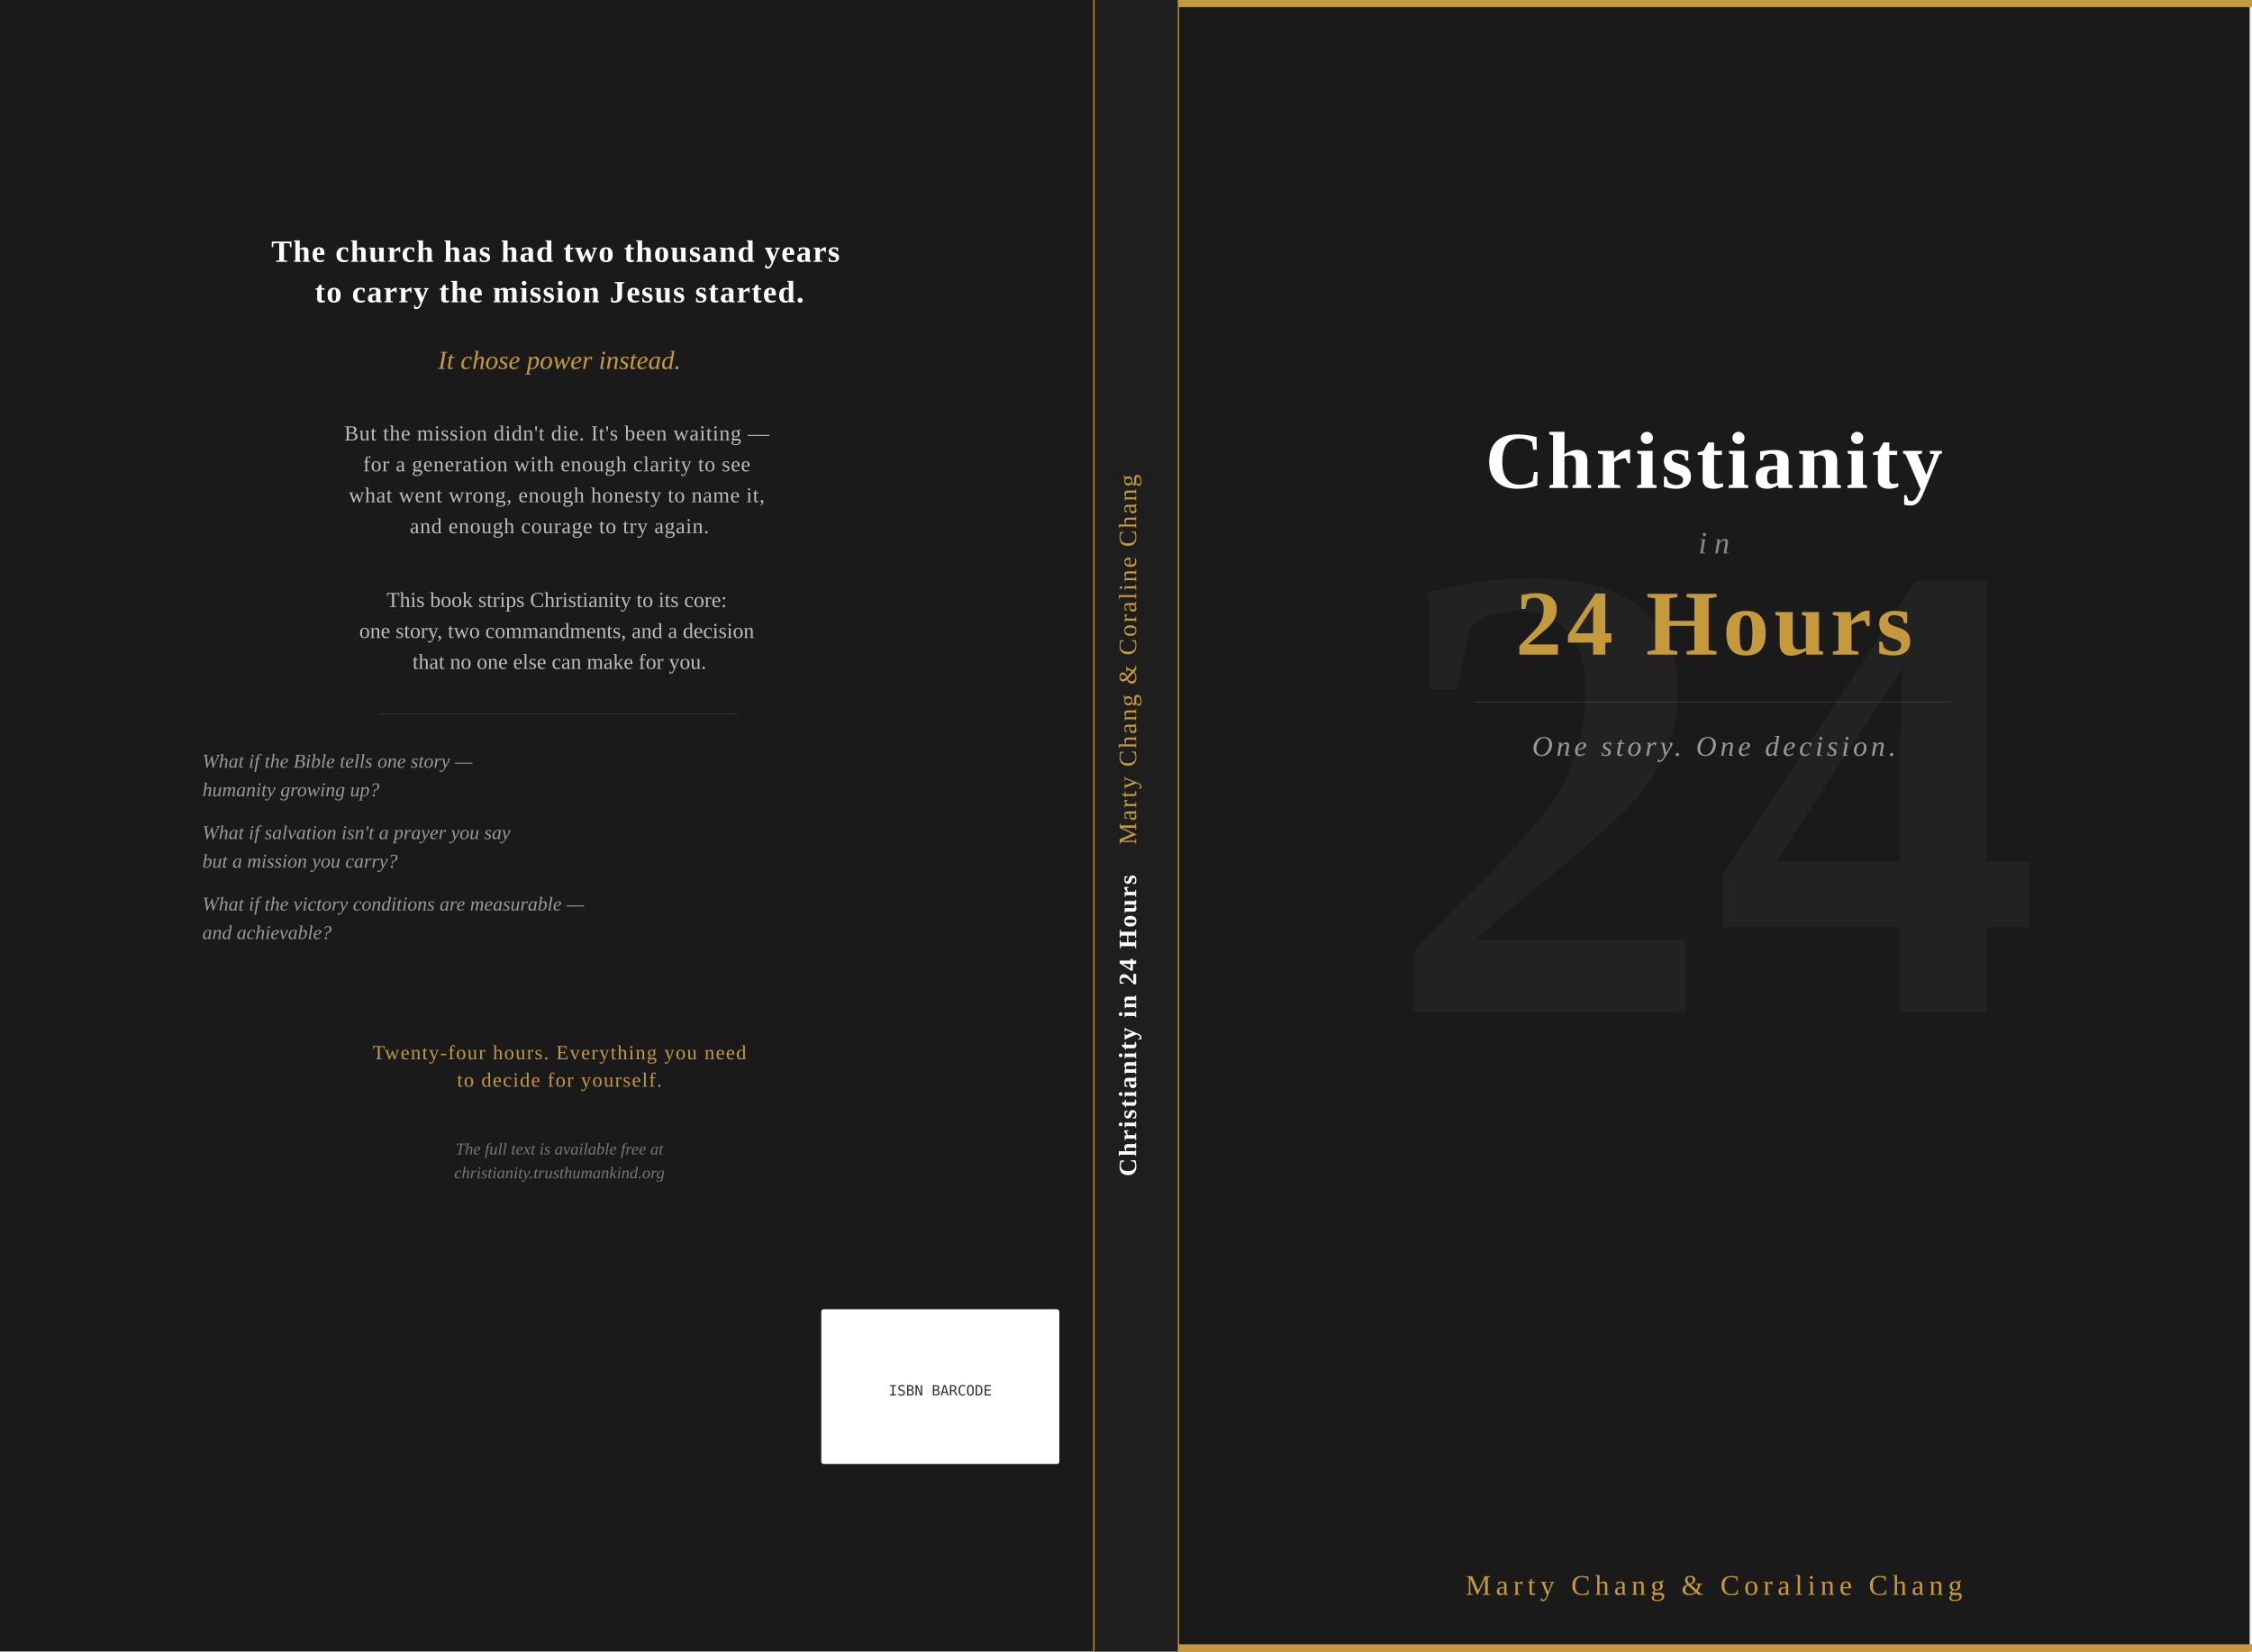
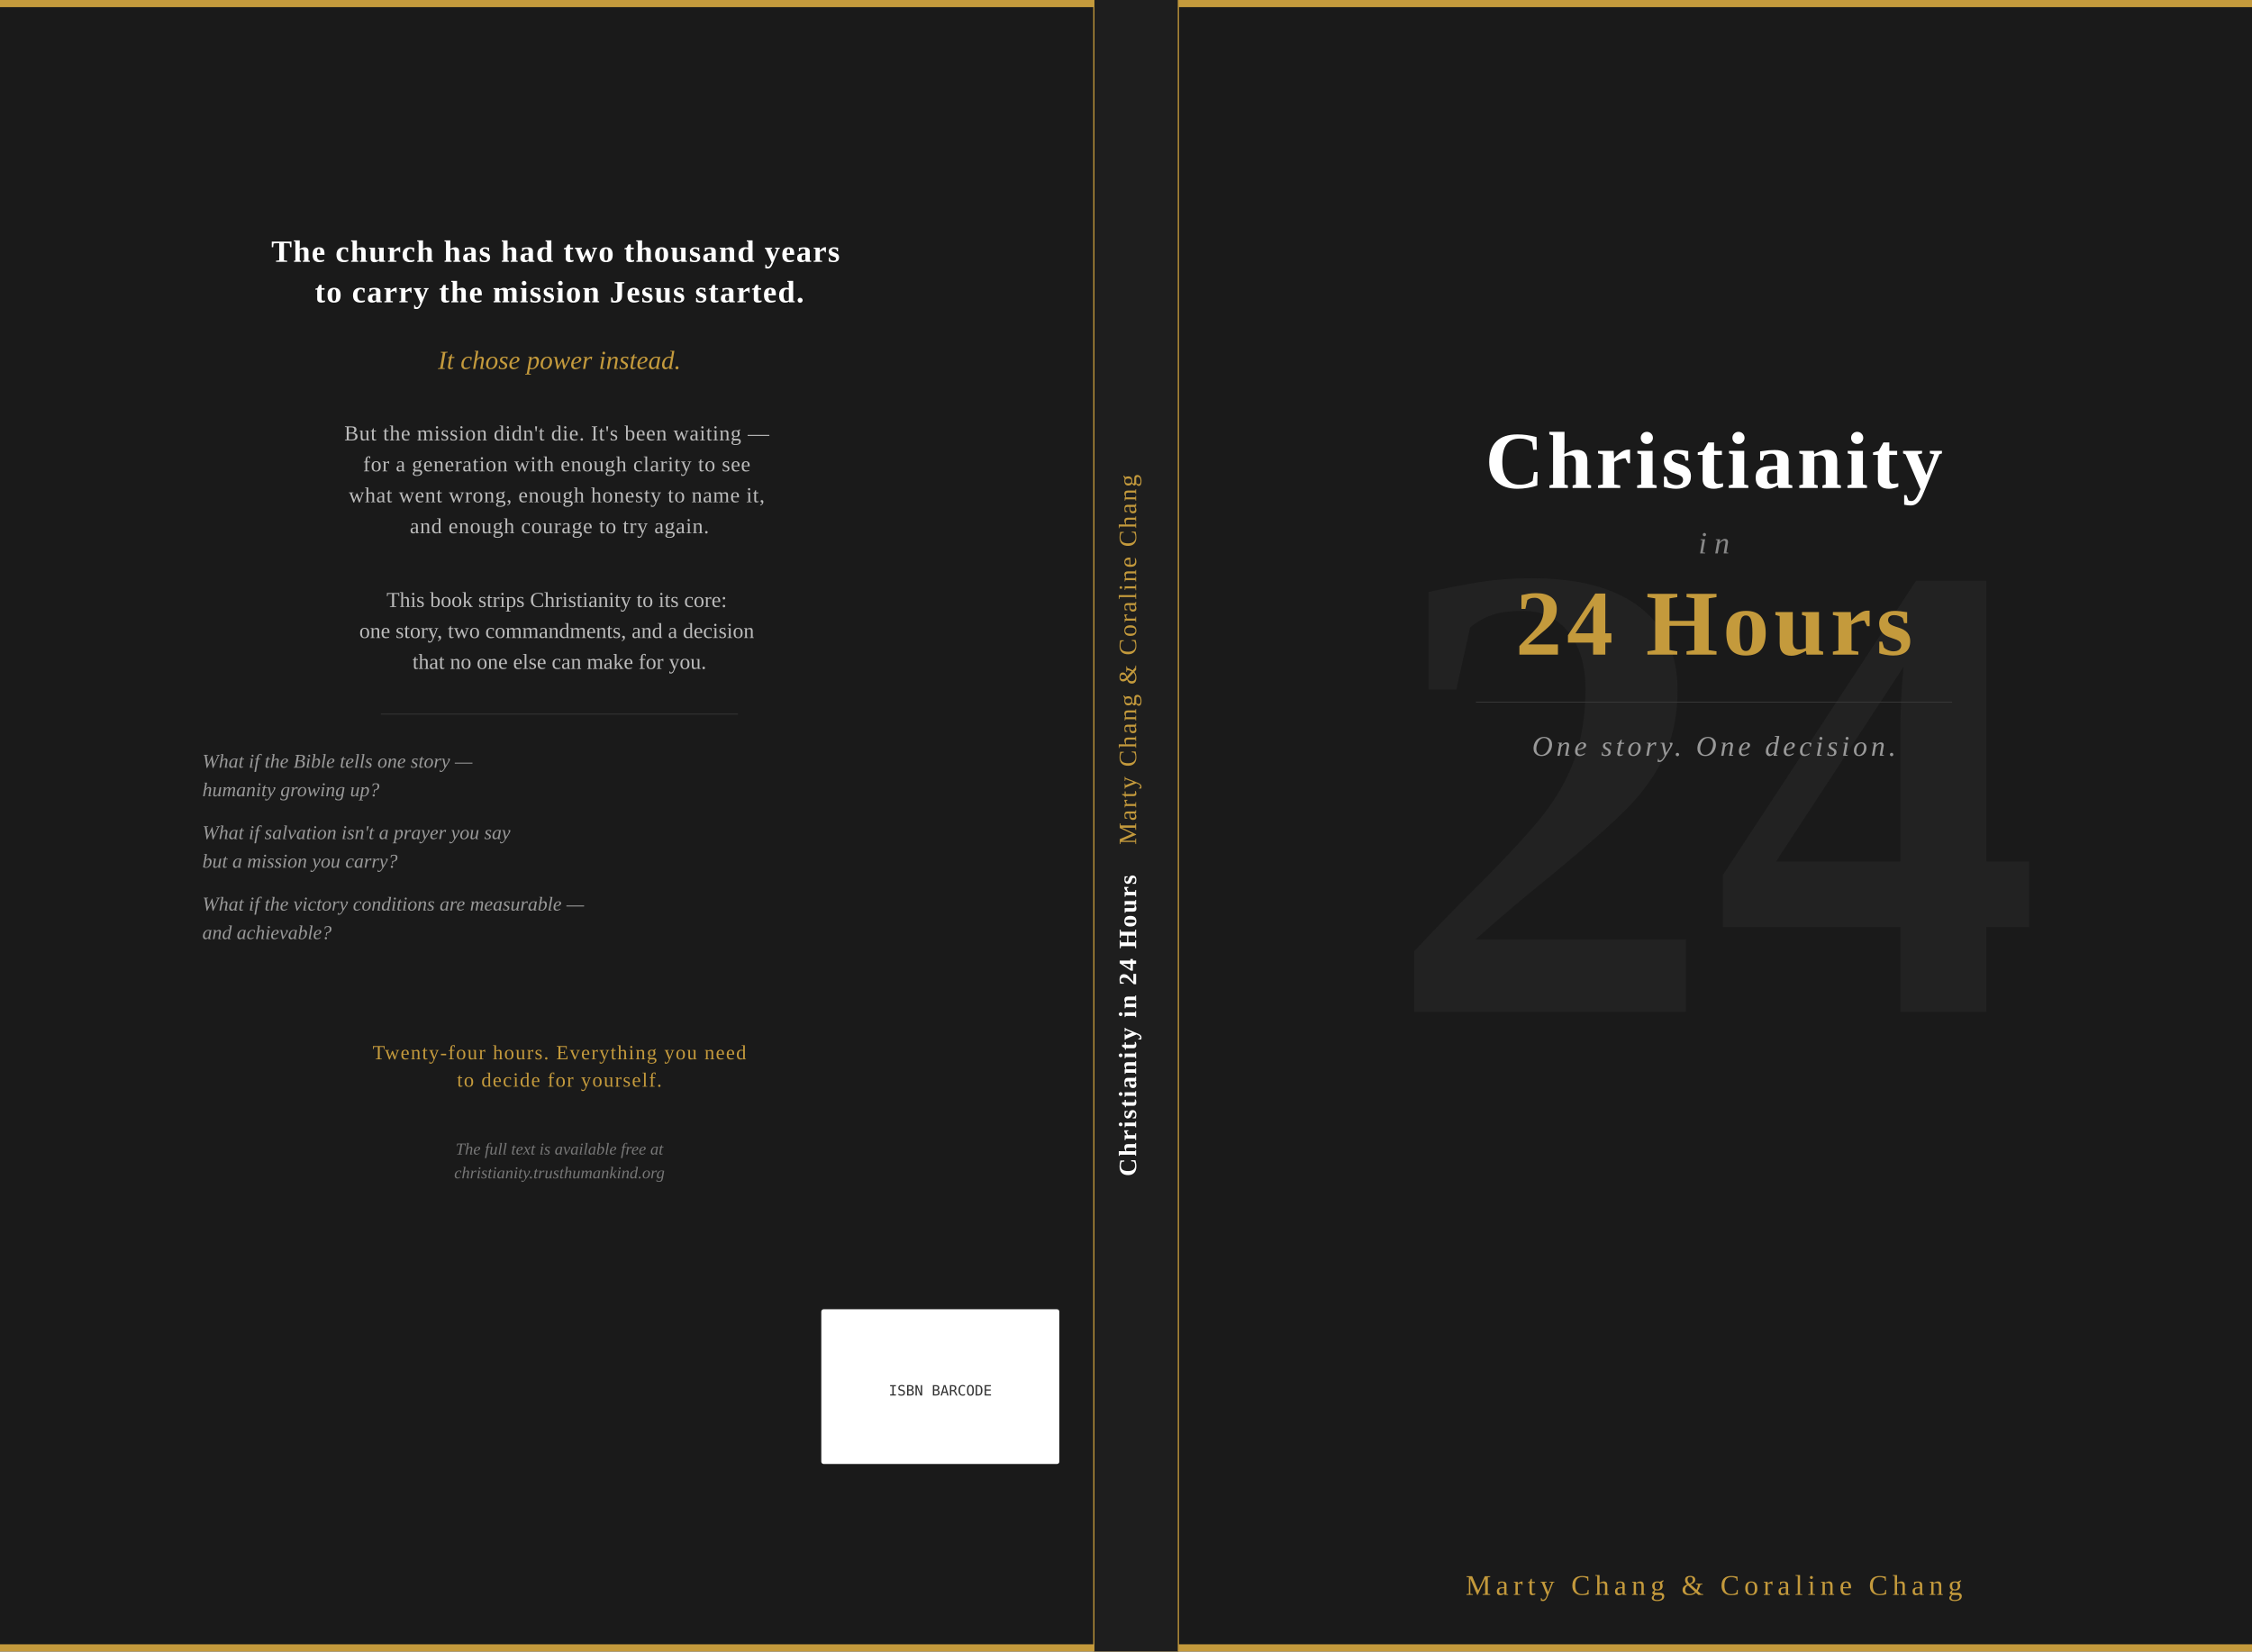
<svg xmlns="http://www.w3.org/2000/svg" viewBox="0 0 3784 2775" width="3784" height="2775">
-   <rect width="3780" height="2775" fill="#1a1a1a" />
+   <rect width="3784" height="2775" fill="#1a1a1a" />
+   <rect x="0" y="0" width="3784" height="12" fill="#c49a3c" />
+   <rect x="0" y="2763" width="3784" height="12" fill="#c49a3c" />
  <text x="940" y="440" text-anchor="middle" font-family="Georgia, 'Times New Roman', serif" font-size="52" font-weight="bold" fill="#ffffff" letter-spacing="2">
    <tspan x="940" dy="0">The church has had two thousand years</tspan>
    <tspan x="940" dy="68">to carry the mission Jesus started.</tspan>
  </text>
  <text x="940" y="620" text-anchor="middle" font-family="Georgia, 'Times New Roman', serif" font-size="44" fill="#c49a3c" font-style="italic">It chose power instead.</text>
  <text x="940" y="740" text-anchor="middle" font-family="Georgia, 'Times New Roman', serif" font-size="36" fill="#bbbbbb" letter-spacing="1">
    <tspan x="940" dy="0">But the mission didn't die. It's been waiting —</tspan>
    <tspan x="940" dy="52">for a generation with enough clarity to see</tspan>
    <tspan x="940" dy="52">what went wrong, enough honesty to name it,</tspan>
    <tspan x="940" dy="52">and enough courage to try again.</tspan>
  </text>
  <text x="940" y="1020" text-anchor="middle" font-family="Georgia, 'Times New Roman', serif" font-size="36" fill="#bbbbbb">
    <tspan x="940" dy="0">This book strips Christianity to its core:</tspan>
    <tspan x="940" dy="52">one story, two commandments, and a decision</tspan>
    <tspan x="940" dy="52">that no one else can make for you.</tspan>
  </text>
  <line x1="640" y1="1200" x2="1240" y2="1200" stroke="#444444" stroke-width="1" />
  <text font-family="Georgia, 'Times New Roman', serif" font-size="33" fill="#999999" font-style="italic">
    <tspan x="340" y="1290">What if the Bible tells one story —</tspan>
    <tspan x="340" dy="48">humanity growing up?</tspan>
    <tspan x="340" dy="72">What if salvation isn't a prayer you say</tspan>
    <tspan x="340" dy="48">but a mission you carry?</tspan>
    <tspan x="340" dy="72">What if the victory conditions are measurable —</tspan>
    <tspan x="340" dy="48">and achievable?</tspan>
  </text>
  <text x="940" y="1780" text-anchor="middle" font-family="Georgia, 'Times New Roman', serif" font-size="34" fill="#c49a3c" letter-spacing="2">Twenty-four hours. Everything you need</text>
  <text x="940" y="1826" text-anchor="middle" font-family="Georgia, 'Times New Roman', serif" font-size="34" fill="#c49a3c" letter-spacing="2">to decide for yourself.</text>
  <text x="940" y="1940" text-anchor="middle" font-family="Georgia, 'Times New Roman', serif" font-size="28" fill="#777777" font-style="italic">The full text is available free at</text>
  <text x="940" y="1980" text-anchor="middle" font-family="Georgia, 'Times New Roman', serif" font-size="28" fill="#777777" font-style="italic">christianity.trusthumankind.org</text>
  <rect x="1380" y="2200" width="400" height="260" fill="#ffffff" rx="4" />
  <text x="1580" y="2345" text-anchor="middle" font-family="monospace" font-size="24" fill="#333333">ISBN BARCODE</text>
  <rect x="1838" y="0" width="142" height="2775" fill="#1e1e1e" />
  <line x1="1838" y1="0" x2="1838" y2="2775" stroke="#c49a3c" stroke-width="2" />
  <line x1="1980" y1="0" x2="1980" y2="2775" stroke="#c49a3c" stroke-width="2" />
  <g transform="translate(1909, 1387) rotate(-90)">
    <text x="0" y="0" text-anchor="middle" font-family="Georgia, 'Times New Roman', serif" font-size="42" fill="#ffffff" letter-spacing="3">
      <tspan font-weight="bold">Christianity in 24 Hours</tspan>
      <tspan dx="40" fill="#c49a3c">Marty Chang &amp; Coraline Chang</tspan>
    </text>
  </g>
-   <rect x="1980" y="0" width="1804" height="12" fill="#c49a3c" />
  <text x="2880" y="1700" text-anchor="middle" font-family="Georgia, 'Times New Roman', serif" font-size="1100" font-weight="bold" fill="#222222">24</text>
  <text x="2880" y="820" text-anchor="middle" font-family="Georgia, 'Times New Roman', serif" font-size="136" font-weight="bold" fill="#ffffff" letter-spacing="6">Christianity</text>
  <text x="2880" y="930" text-anchor="middle" font-family="Georgia, 'Times New Roman', serif" font-size="52" fill="#888888" letter-spacing="12" font-style="italic">in</text>
  <text x="2880" y="1100" text-anchor="middle" font-family="Georgia, 'Times New Roman', serif" font-size="156" font-weight="bold" fill="#c49a3c" letter-spacing="8">24 Hours</text>
  <line x1="2480" y1="1180" x2="3280" y2="1180" stroke="#444444" stroke-width="1" />
  <text x="2880" y="1270" text-anchor="middle" font-family="Georgia, 'Times New Roman', serif" font-size="48" fill="#999999" letter-spacing="6" font-style="italic">One story. One decision.</text>
-   <rect x="1980" y="2763" width="1804" height="12" fill="#c49a3c" />
  <text x="2880" y="2680" text-anchor="middle" font-family="Georgia, 'Times New Roman', serif" font-size="48" fill="#c49a3c" letter-spacing="8">Marty Chang &amp; Coraline Chang</text>
</svg>
